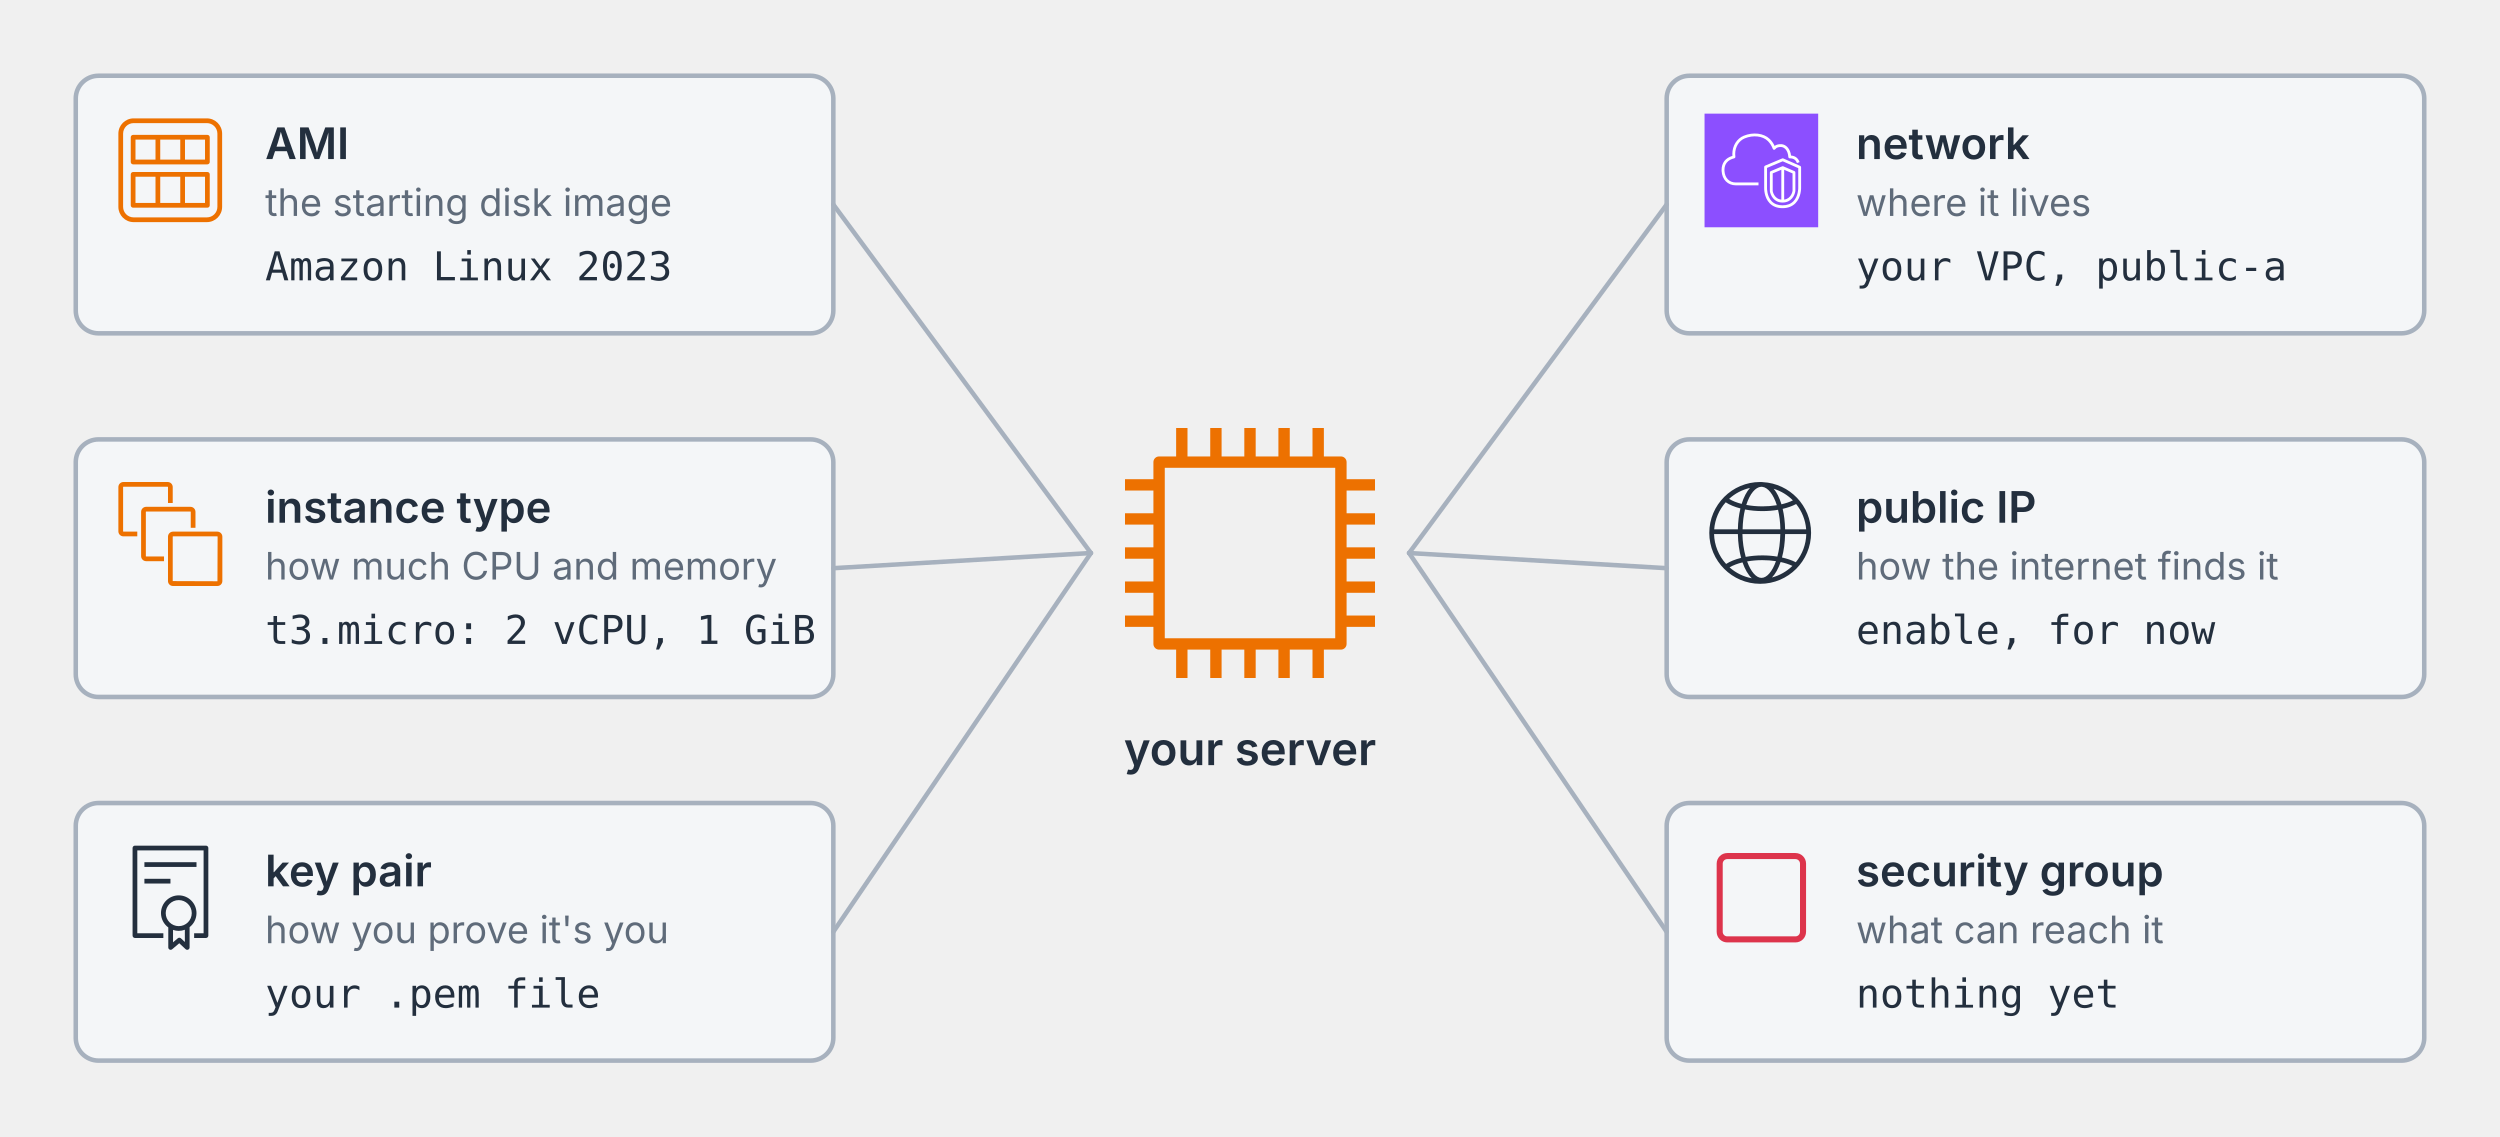
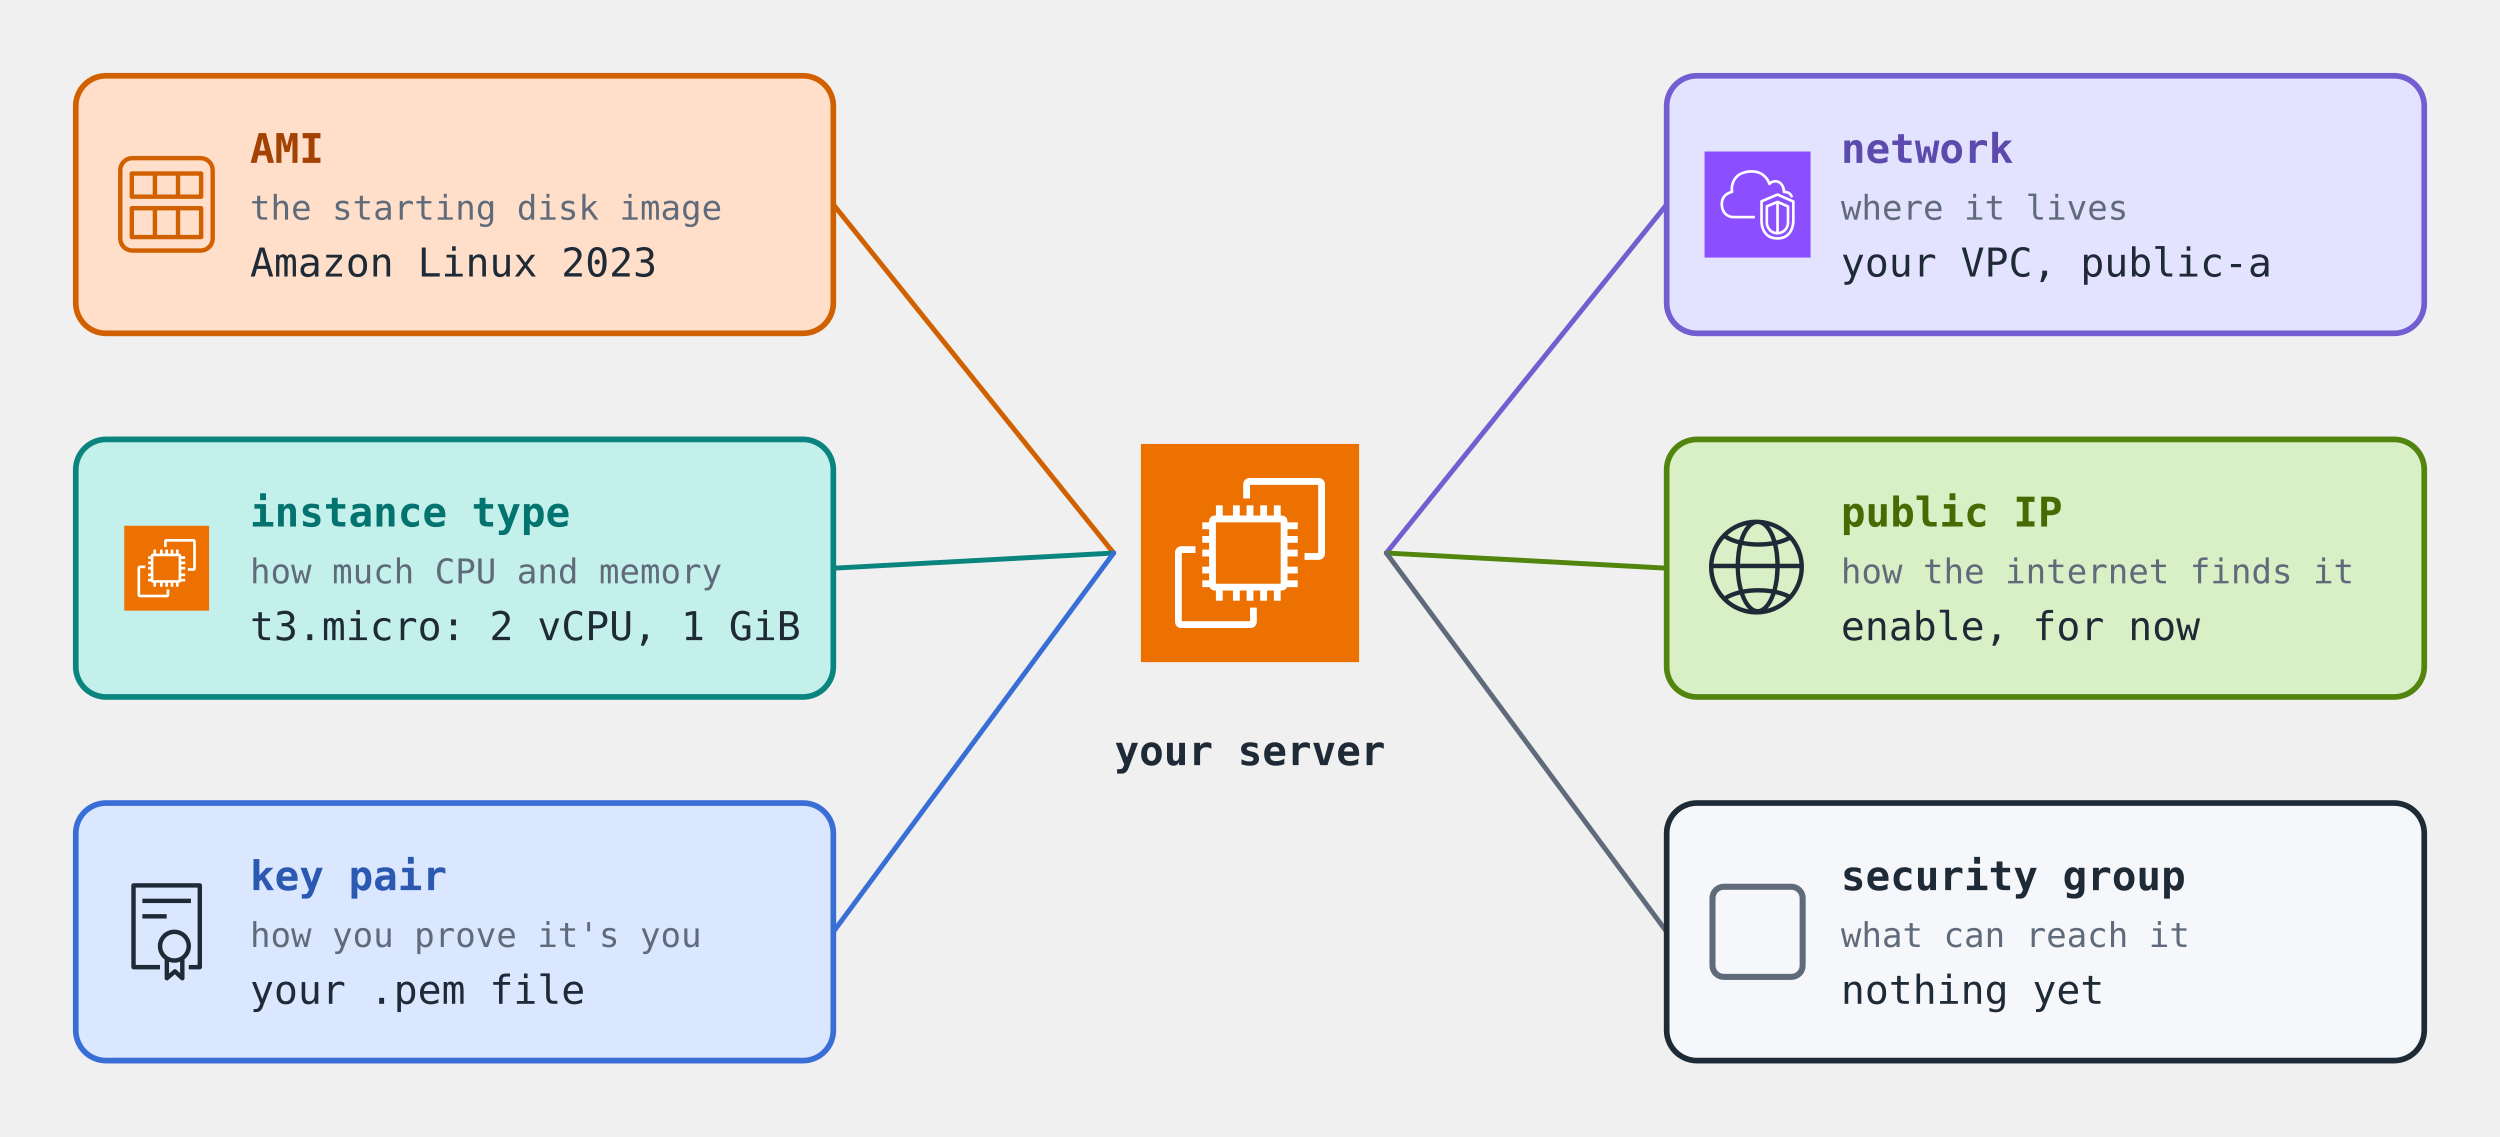
<svg xmlns="http://www.w3.org/2000/svg" class="dg" viewBox="0 0 660 300">
-   <style>.dg text{font-family:Inter,'Amazon Ember',Arial,Helvetica,sans-serif}.dg .mono{font-family:'JetBrains Mono',ui-monospace,Menlo,Consolas,monospace}.dg .f-ink{fill:var(--dg-ink,#232F3E)}.dg .s-ink{stroke:var(--dg-ink,#232F3E)}.dg .f-sub{fill:var(--dg-sub,#5F6B7A)}.dg .s-sub{stroke:var(--dg-sub,#5F6B7A)}.dg .f-faint{fill:var(--dg-faint,#A7B1BE)}.dg .s-faint{stroke:var(--dg-faint,#A7B1BE)}.dg .f-line{fill:var(--dg-line,#232F3E)}.dg .s-line{stroke:var(--dg-line,#232F3E)}.dg .f-surface{fill:var(--dg-surface,#F4F6F8)}.dg .s-surface{stroke:var(--dg-surface,#F4F6F8)}.dg .f-panel{fill:var(--dg-panel,#FFFFFF)}.dg .s-panel{stroke:var(--dg-panel,#FFFFFF)}.dg .f-net{fill:var(--dg-net,#8C4FFF)}.dg .s-net{stroke:var(--dg-net,#8C4FFF)}.dg .f-cmp{fill:var(--dg-cmp,#ED7100)}.dg .s-cmp{stroke:var(--dg-cmp,#ED7100)}.dg .f-pub{fill:var(--dg-pub,#7AA116)}.dg .s-pub{stroke:var(--dg-pub,#7AA116)}.dg .f-priv{fill:var(--dg-priv,#00A4A6)}.dg .s-priv{stroke:var(--dg-priv,#00A4A6)}.dg .f-sec{fill:var(--dg-sec,#DD344C)}.dg .s-sec{stroke:var(--dg-sec,#DD344C)}.dg .f-db{fill:var(--dg-db,#C925D1)}.dg .s-db{stroke:var(--dg-db,#C925D1)}.dg .f-you{fill:var(--dg-you,#3B62D4)}.dg .s-you{stroke:var(--dg-you,#3B62D4)}.dg .f-ok{fill:var(--dg-ok,#037F0C)}.dg .s-ok{stroke:var(--dg-ok,#037F0C)}.dg .f-bad{fill:var(--dg-bad,#D91515)}.dg .s-bad{stroke:var(--dg-bad,#D91515)}.dg .f-pubtint{fill:var(--dg-pubtint,#F2F6E8)}.dg .s-pubtint{stroke:var(--dg-pubtint,#F2F6E8)}.dg .f-privtint{fill:var(--dg-privtint,#E6F6F7)}.dg .s-privtint{stroke:var(--dg-privtint,#E6F6F7)}.dg .f-youtint{fill:var(--dg-youtint,#EEF2FC)}.dg .s-youtint{stroke:var(--dg-youtint,#EEF2FC)}.dg .f-nettint{fill:var(--dg-nettint,#F3EEFF)}.dg .s-nettint{stroke:var(--dg-nettint,#F3EEFF)}.dg .f-badtint{fill:var(--dg-badtint,#FDECEC)}.dg .s-badtint{stroke:var(--dg-badtint,#FDECEC)}</style>
-   <g transform="translate(294.00 110.00) scale(1.5)">
-     <path class="f-cmp" fill-rule="evenodd" d="M9 39h30V9H9zm37-26v-2h-5V8a1 1 0 0 0-1-1h-3V2h-2v5h-4V2h-2v5h-4V2h-2v5h-4V2h-2v5h-4V2h-2v5H8a1 1 0 0 0-1 1v3H2v2h5v4H2v2h5v4H2v2h5v4H2v2h5v4H2v2h5v3a1 1 0 0 0 1 1h3v5h2v-5h4v5h2v-5h4v5h2v-5h4v5h2v-5h4v5h2v-5h3a1 1 0 0 0 1-1v-3h5v-2h-5v-4h5v-2h-5v-4h5v-2h-5v-4h5v-2h-5v-4z" />
+   <style>.dg text{font-family:Inter,'Amazon Ember',Arial,Helvetica,sans-serif}.dg .mono{font-family:'JetBrains Mono',ui-monospace,Menlo,Consolas,monospace}.dg .f-ink{fill:var(--dg-ink,#1F2A37)}.dg .s-ink{stroke:var(--dg-ink,#1F2A37)}.dg .f-ink2{fill:var(--dg-ink2,#3E4C5E)}.dg .s-ink2{stroke:var(--dg-ink2,#3E4C5E)}.dg .f-sub{fill:var(--dg-sub,#5F6B7A)}.dg .s-sub{stroke:var(--dg-sub,#5F6B7A)}.dg .f-mute{fill:var(--dg-mute,#6B7A8F)}.dg .s-mute{stroke:var(--dg-mute,#6B7A8F)}.dg .f-faint{fill:var(--dg-faint,#A7B1BE)}.dg .s-faint{stroke:var(--dg-faint,#A7B1BE)}.dg .f-line{fill:var(--dg-line,#475569)}.dg .s-line{stroke:var(--dg-line,#475569)}.dg .f-edge{fill:var(--dg-edge,#A3B1C2)}.dg .s-edge{stroke:var(--dg-edge,#A3B1C2)}.dg .f-edge2{fill:var(--dg-edge2,#D3DBE5)}.dg .s-edge2{stroke:var(--dg-edge2,#D3DBE5)}.dg .f-surface{fill:var(--dg-surface,#F5F7FA)}.dg .s-surface{stroke:var(--dg-surface,#F5F7FA)}.dg .f-panel{fill:var(--dg-panel,#FFFFFF)}.dg .s-panel{stroke:var(--dg-panel,#FFFFFF)}.dg .f-well{fill:var(--dg-well,#FFFFFF)}.dg .s-well{stroke:var(--dg-well,#FFFFFF)}.dg .f-body{fill:var(--dg-body,#F5F8FB)}.dg .s-body{stroke:var(--dg-body,#F5F8FB)}.dg .f-bodytop{fill:var(--dg-bodytop,#E9EEF4)}.dg .s-bodytop{stroke:var(--dg-bodytop,#E9EEF4)}.dg .f-bodyside{fill:var(--dg-bodyside,#DCE3EB)}.dg .s-bodyside{stroke:var(--dg-bodyside,#DCE3EB)}.dg .f-net{fill:var(--dg-net,#735ED1)}.dg .s-net{stroke:var(--dg-net,#735ED1)}.dg .f-cmp{fill:var(--dg-cmp,#D16100)}.dg .s-cmp{stroke:var(--dg-cmp,#D16100)}.dg .f-priv{fill:var(--dg-priv,#0A847F)}.dg .s-priv{stroke:var(--dg-priv,#0A847F)}.dg .f-pub{fill:var(--dg-pub,#51850E)}.dg .s-pub{stroke:var(--dg-pub,#51850E)}.dg .f-sec{fill:var(--dg-sec,#C43E45)}.dg .s-sec{stroke:var(--dg-sec,#C43E45)}.dg .f-db{fill:var(--dg-db,#A14DA7)}.dg .s-db{stroke:var(--dg-db,#A14DA7)}.dg .f-you{fill:var(--dg-you,#396ED6)}.dg .s-you{stroke:var(--dg-you,#396ED6)}.dg .f-ok{fill:var(--dg-ok,#178950)}.dg .s-ok{stroke:var(--dg-ok,#178950)}.dg .f-bad{fill:var(--dg-bad,#C03D69)}.dg .s-bad{stroke:var(--dg-bad,#C03D69)}.dg .f-nettint{fill:var(--dg-nettint,#E4E3FF)}.dg .s-nettint{stroke:var(--dg-nettint,#E4E3FF)}.dg .f-cmptint{fill:var(--dg-cmptint,#FFDFC9)}.dg .s-cmptint{stroke:var(--dg-cmptint,#FFDFC9)}.dg .f-privtint{fill:var(--dg-privtint,#C4F0EB)}.dg .s-privtint{stroke:var(--dg-privtint,#C4F0EB)}.dg .f-pubtint{fill:var(--dg-pubtint,#D9EFC5)}.dg .s-pubtint{stroke:var(--dg-pubtint,#D9EFC5)}.dg .f-sectint{fill:var(--dg-sectint,#FFDDDB)}.dg .s-sectint{stroke:var(--dg-sectint,#FFDDDB)}.dg .f-dbtint{fill:var(--dg-dbtint,#FCD9FD)}.dg .s-dbtint{stroke:var(--dg-dbtint,#FCD9FD)}.dg .f-youtint{fill:var(--dg-youtint,#DAE7FE)}.dg .s-youtint{stroke:var(--dg-youtint,#DAE7FE)}.dg .f-oktint{fill:var(--dg-oktint,#CDF0D7)}.dg .s-oktint{stroke:var(--dg-oktint,#CDF0D7)}.dg .f-pubarea{fill:var(--dg-pubarea,#EAF8E0)}.dg .s-pubarea{stroke:var(--dg-pubarea,#EAF8E0)}.dg .f-privarea{fill:var(--dg-privarea,#DBF7F4)}.dg .s-privarea{stroke:var(--dg-privarea,#DBF7F4)}.dg .f-badtint{fill:var(--dg-badtint,#FFDCE3)}.dg .s-badtint{stroke:var(--dg-badtint,#FFDCE3)}.dg .f-netcard{fill:var(--dg-netcard,#E4E3FF)}.dg .s-netcard{stroke:var(--dg-netcard,#E4E3FF)}.dg .f-netcardb{fill:var(--dg-netcardb,#E4E3FF)}.dg .s-netcardb{stroke:var(--dg-netcardb,#E4E3FF)}.dg .f-cmpcard{fill:var(--dg-cmpcard,#FFDFC9)}.dg .s-cmpcard{stroke:var(--dg-cmpcard,#FFDFC9)}.dg .f-cmpcardb{fill:var(--dg-cmpcardb,#FFDFC9)}.dg .s-cmpcardb{stroke:var(--dg-cmpcardb,#FFDFC9)}.dg .f-privcard{fill:var(--dg-privcard,#C4F0EB)}.dg .s-privcard{stroke:var(--dg-privcard,#C4F0EB)}.dg .f-privcardb{fill:var(--dg-privcardb,#C4F0EB)}.dg .s-privcardb{stroke:var(--dg-privcardb,#C4F0EB)}.dg .f-pubcard{fill:var(--dg-pubcard,#D9EFC5)}.dg .s-pubcard{stroke:var(--dg-pubcard,#D9EFC5)}.dg .f-pubcardb{fill:var(--dg-pubcardb,#D9EFC5)}.dg .s-pubcardb{stroke:var(--dg-pubcardb,#D9EFC5)}.dg .f-seccard{fill:var(--dg-seccard,#FFDDDB)}.dg .s-seccard{stroke:var(--dg-seccard,#FFDDDB)}.dg .f-seccardb{fill:var(--dg-seccardb,#FFDDDB)}.dg .s-seccardb{stroke:var(--dg-seccardb,#FFDDDB)}.dg .f-dbcard{fill:var(--dg-dbcard,#FCD9FD)}.dg .s-dbcard{stroke:var(--dg-dbcard,#FCD9FD)}.dg .f-dbcardb{fill:var(--dg-dbcardb,#FCD9FD)}.dg .s-dbcardb{stroke:var(--dg-dbcardb,#FCD9FD)}.dg .f-youcard{fill:var(--dg-youcard,#DAE7FE)}.dg .s-youcard{stroke:var(--dg-youcard,#DAE7FE)}.dg .f-youcardb{fill:var(--dg-youcardb,#DAE7FE)}.dg .s-youcardb{stroke:var(--dg-youcardb,#DAE7FE)}.dg .f-okcard{fill:var(--dg-okcard,#CDF0D7)}.dg .s-okcard{stroke:var(--dg-okcard,#CDF0D7)}.dg .f-okcardb{fill:var(--dg-okcardb,#CDF0D7)}.dg .s-okcardb{stroke:var(--dg-okcardb,#CDF0D7)}.dg .f-badcard{fill:var(--dg-badcard,#FFDCE3)}.dg .s-badcard{stroke:var(--dg-badcard,#FFDCE3)}.dg .f-badcardb{fill:var(--dg-badcardb,#FFDCE3)}.dg .s-badcardb{stroke:var(--dg-badcardb,#FFDCE3)}.dg text.f-net{fill:var(--dg-net-text,#5C4AAC)}.dg text.f-cmp{fill:var(--dg-cmp-text,#A34202)}.dg text.f-priv{fill:var(--dg-priv-text,#02736E)}.dg text.f-pub{fill:var(--dg-pub-text,#456B02)}.dg text.f-sec{fill:var(--dg-sec-text,#A12F35)}.dg text.f-db{fill:var(--dg-db-text,#86398B)}.dg text.f-you{fill:var(--dg-you-text,#2B58B1)}.dg text.f-ok{fill:var(--dg-ok-text,#02703F)}.dg text.f-bad{fill:var(--dg-bad-text,#9E2D54)}</style>
+   <g transform="translate(301.20 117.20) scale(0.9)">
+     <g fill="none" fill-rule="evenodd">
+       <path fill="#ed7100" d="M0 0h64v64H0z" />
+       <path fill="#fff" d="M22 41h19V23H22zm21-18h3v2h-3v2h3v2h-3v2h3v2h-3v3h3v2h-3v2h3v2h-3.137c-.255.587-.84 1-1.519 1H41v3h-2v-3h-2v3h-2v-3h-2v3h-2v-3h-2v3h-2v-3h-3v3h-2v-3h-.344a1.66 1.66 0 0 1-1.519-1H18v-2h2v-2h-2v-2h2v-3h-2v-2h2v-2h-2v-2h2v-2h-2v-2h2v-.344c0-.913.743-1.656 1.656-1.656H22v-3h2v3h3v-3h2v3h2v-3h2v3h2v-3h2v3h2v-3h2v3h.344c.913 0 1.656.743 1.656 1.656zM32 52H12V32h4v-2h-4.157A1.845 1.845 0 0 0 10 31.843v20.314c0 1.016.826 1.843 1.843 1.843h20.314A1.845 1.845 0 0 0 34 52.157V48h-2zm22-40.157v20.314A1.845 1.845 0 0 1 52.157 34H48v-2h4V12H32v4h-2v-4.157c0-1.016.826-1.843 1.843-1.843h20.314c1.017 0 1.843.827 1.843 1.843" />
+     </g>
  </g>
-   <text x="330" y="202" class="f-ink" font-size="12" font-weight="600" text-anchor="middle">your server</text>
-   <rect x="20" y="20" width="200" height="68" rx="6" class="s-faint f-surface" stroke-width="1.2" />
-   <g transform="translate(30.00 30.00) scale(0.625)">
+   <text x="330" y="202" class="f-ink mono" font-size="10.8" font-weight="600" text-anchor="middle">your server</text>
+   <path d="M220 54 L294 146" class="s-cmp" fill="none" stroke-width="1.3" stroke-linejoin="round" stroke-linecap="round" />
+   <rect x="20" y="20" width="200" height="68" rx="8" class="s-cmp f-cmptint" stroke-width="1.5" />
+   <g transform="translate(30.00 40.00) scale(0.5833)">
    <path class="f-cmp" fill-rule="evenodd" d="M30.143 37.727h8.456V26.656h-8.456zm-20.914 0h8.457V26.656H9.229zm10.457 0h8.457V26.656h-8.457zm19.913-13.071H8.229a1 1 0 0 0-1 1v13.071a1 1 0 0 0 1 1h31.37a1 1 0 0 0 1-1V25.656a1 1 0 0 0-1-1m-9.456-5.228h8.456v-8.457h-8.456zm-20.914 0h8.457v-8.457H9.229zm10.457 0h8.457v-8.457h-8.457zM39.599 8.971H8.229a1 1 0 0 0-1 1v10.457a1 1 0 0 0 1 1h31.37a1 1 0 0 0 1-1V9.971a1 1 0 0 0-1-1m4.228 30.408a4.45 4.45 0 0 1-4.447 4.448H8.448A4.453 4.453 0 0 1 4 39.379V8.448A4.453 4.453 0 0 1 8.448 4H39.38a4.45 4.45 0 0 1 4.447 4.448zM39.38 2H8.448A6.455 6.455 0 0 0 2 8.448v30.931a6.456 6.456 0 0 0 6.448 6.448H39.38a6.455 6.455 0 0 0 6.447-6.448V8.448A6.454 6.454 0 0 0 39.38 2" />
  </g>
-   <text x="70" y="42" class="f-ink" font-size="11.5" font-weight="600" text-anchor="start">AMI</text>
-   <text x="70" y="57" class="f-sub" font-size="10" font-weight="400" text-anchor="start">the starting disk image</text>
-   <text x="70" y="74" class="f-ink mono" font-size="10.5" font-weight="400" text-anchor="start">Amazon Linux 2023</text>
-   <path d="M220 54 L 288 146" class="s-faint" fill="none" stroke-width="1.2" stroke-linejoin="round" stroke-linecap="round" />
-   <rect x="20" y="116" width="200" height="68" rx="6" class="s-faint f-surface" stroke-width="1.2" />
-   <g transform="translate(30.00 126.00) scale(0.625)">
-     <path class="f-cmp" fill-rule="evenodd" d="M4.131 22.96h5.855v2H4.131A2.133 2.133 0 0 1 2 22.829V4.131C2 2.956 2.956 2 4.131 2h18.698c1.175 0 2.131.956 2.131 2.131v6.729h-2V4.131A.13.13 0 0 0 22.829 4H4.131A.13.13 0 0 0 4 4.131v18.698c0 .072.059.131.131.131m9.606 10.48h7.542v2h-7.542a2.133 2.133 0 0 1-2.13-2.13v-18.7c0-1.174.956-2.13 2.13-2.13h18.699c1.174 0 2.131.956 2.131 2.13v6.73h-2v-6.73a.13.13 0 0 0-.131-.13H13.737a.13.13 0 0 0-.13.13v18.7c0 .072.058.13.13.13M43.85 43.92l-18.89-.07V25.091c0-.072.059-.131.131-.131h18.698c.072 0 .131.059.131.131zm-.061-20.96H25.091a2.133 2.133 0 0 0-2.131 2.131V43.85c0 1.141.929 2.07 2.07 2.07h18.82c1.141 0 2.07-.929 2.07-2.07V25.091a2.133 2.133 0 0 0-2.131-2.131" />
+   <text x="66" y="43.0" class="f-cmp mono" font-size="10.8" font-weight="600" text-anchor="start">AMI</text>
+   <text x="66" y="58.0" class="f-sub mono" font-size="9.0" font-weight="400" text-anchor="start">the starting disk image</text>
+   <text x="66" y="73.0" class="f-ink mono" font-size="10.5" font-weight="400" text-anchor="start">Amazon Linux 2023</text>
+   <path d="M220 150 L294 146" class="s-priv" fill="none" stroke-width="1.3" stroke-linejoin="round" stroke-linecap="round" />
+   <rect x="20" y="116" width="200" height="68" rx="8" class="s-priv f-privtint" stroke-width="1.5" />
+   <g transform="translate(32.80 138.80) scale(0.35)">
+     <g fill="none" fill-rule="evenodd">
+       <path fill="#ed7100" d="M0 0h64v64H0z" />
+       <path fill="#fff" d="M22 41h19V23H22zm21-18h3v2h-3v2h3v2h-3v2h3v2h-3v3h3v2h-3v2h3v2h-3.137c-.255.587-.84 1-1.519 1H41v3h-2v-3h-2v3h-2v-3h-2v3h-2v-3h-2v3h-2v-3h-3v3h-2v-3h-.344a1.66 1.66 0 0 1-1.519-1H18v-2h2v-2h-2v-2h2v-3h-2v-2h2v-2h-2v-2h2v-2h-2v-2h2v-.344c0-.913.743-1.656 1.656-1.656H22v-3h2v3h3v-3h2v3h2v-3h2v3h2v-3h2v3h2v-3h2v3h.344c.913 0 1.656.743 1.656 1.656zM32 52H12V32h4v-2h-4.157A1.845 1.845 0 0 0 10 31.843v20.314c0 1.016.826 1.843 1.843 1.843h20.314A1.845 1.845 0 0 0 34 52.157V48h-2zm22-40.157v20.314A1.845 1.845 0 0 1 52.157 34H48v-2h4V12H32v4h-2v-4.157c0-1.016.826-1.843 1.843-1.843h20.314c1.017 0 1.843.827 1.843 1.843" />
+     </g>
  </g>
-   <text x="70" y="138" class="f-ink" font-size="11.5" font-weight="600" text-anchor="start">instance type</text>
-   <text x="70" y="153" class="f-sub" font-size="10" font-weight="400" text-anchor="start">how much CPU and memory</text>
-   <text x="70" y="170" class="f-ink mono" font-size="10.5" font-weight="400" text-anchor="start">t3.micro: 2 vCPU, 1 GiB</text>
-   <path d="M220 150 L 288 146" class="s-faint" fill="none" stroke-width="1.2" stroke-linejoin="round" stroke-linecap="round" />
-   <rect x="20" y="212" width="200" height="68" rx="6" class="s-faint f-surface" stroke-width="1.2" />
-   <g transform="translate(30.00 222.00) scale(0.625)">
+   <text x="66" y="139.0" class="f-priv mono" font-size="10.8" font-weight="600" text-anchor="start">instance type</text>
+   <text x="66" y="154.0" class="f-sub mono" font-size="9.0" font-weight="400" text-anchor="start">how much CPU and memory</text>
+   <text x="66" y="169.0" class="f-ink mono" font-size="10.5" font-weight="400" text-anchor="start">t3.micro: 2 vCPU, 1 GiB</text>
+   <path d="M220 246 L294 146" class="s-you" fill="none" stroke-width="1.3" stroke-linejoin="round" stroke-linecap="round" />
+   <rect x="20" y="212" width="200" height="68" rx="8" class="s-you f-youtint" stroke-width="1.5" />
+   <g transform="translate(30.00 232.00) scale(0.5833)">
    <path class="f-ink" fill-rule="evenodd" d="M13 18h11v-2H13zm0-7h22V9H13zm17.083 26.532A7.5 7.5 0 0 1 27.5 38a7.5 7.5 0 0 1-2.417-.407v5.247l2.021-1.714a1 1 0 0 1 1.329.032l1.65 1.541zM27.5 36c3.032 0 5.5-2.467 5.5-5.5S30.532 25 27.5 25a5.506 5.506 0 0 0-5.5 5.5c0 3.033 2.468 5.5 5.5 5.5m4.583.424V45a1 1 0 0 1-1.683.731l-2.681-2.504-2.99 2.536A1.001 1.001 0 0 1 23.083 45v-8.452A7.49 7.49 0 0 1 20 30.5c0-4.136 3.364-7.5 7.5-7.5s7.5 3.364 7.5 7.5a7.49 7.49 0 0 1-2.917 5.924M40 3v37a1 1 0 0 1-1 1h-5v-2h4V4H10v35h11v2H9a1 1 0 0 1-1-1V3a1 1 0 0 1 1-1h30a1 1 0 0 1 1 1" />
  </g>
-   <text x="70" y="234" class="f-ink" font-size="11.5" font-weight="600" text-anchor="start">key pair</text>
-   <text x="70" y="249" class="f-sub" font-size="10" font-weight="400" text-anchor="start">how you prove it's you</text>
-   <text x="70" y="266" class="f-ink mono" font-size="10.5" font-weight="400" text-anchor="start">your .pem file</text>
-   <path d="M220 246 L 288 146" class="s-faint" fill="none" stroke-width="1.2" stroke-linejoin="round" stroke-linecap="round" />
-   <rect x="440" y="20" width="200" height="68" rx="6" class="s-faint f-surface" stroke-width="1.2" />
-   <g transform="translate(450.00 30.00) scale(0.75)">
+   <text x="66" y="235.0" class="f-you mono" font-size="10.8" font-weight="600" text-anchor="start">key pair</text>
+   <text x="66" y="250.0" class="f-sub mono" font-size="9.0" font-weight="400" text-anchor="start">how you prove it's you</text>
+   <text x="66" y="265.0" class="f-ink mono" font-size="10.5" font-weight="400" text-anchor="start">your .pem file</text>
+   <path d="M440 54 L366 146" class="s-net" fill="none" stroke-width="1.3" stroke-linejoin="round" stroke-linecap="round" />
+   <rect x="440" y="20" width="200" height="68" rx="8" class="s-net f-nettint" stroke-width="1.5" />
+   <g transform="translate(450.00 40.00) scale(0.7)">
    <g fill="none" fill-rule="evenodd">
      <path fill="#8c4fff" d="M0 0h40v40H0z" />
      <path fill="#fff" d="m30.97 21.03-2.943-1.264v10.49c2.545-.353 2.932-2.969 2.948-3.088zm-3.943 9.24V19.76l-3.035 1.272v6.201c.013.054.445 2.767 3.035 3.036m.306-11.723a.5.5 0 0 1 .39.001l3.945 1.692a.5.5 0 0 1 .303.46v6.533c-.183 1.447-1.357 4.063-4.527 4.063-3.075 0-4.254-2.612-4.448-3.994l-.004-6.603c0-.2.12-.383.306-.46zm5.65.637-5.461-2.406-5.53 2.327v7.128c-.001.042-.054 2.868 1.657 4.623.917.941 2.194 1.42 3.795 1.42 1.602 0 2.887-.48 3.819-1.423 1.735-1.758 1.72-4.585 1.72-4.613zM31.98 31.55c-1.127 1.144-2.654 1.725-4.536 1.725-1.884 0-3.404-.58-4.517-1.727-2.005-2.063-1.94-5.197-1.935-5.329v-7.446a.5.5 0 0 1 .305-.46l6.035-2.54a.5.5 0 0 1 .396.003l5.956 2.625c.182.08.299.26.299.457v7.375c.002.125.027 3.255-2.003 5.317m-20.988-7.314h8v1h-8c-2.811 0-4.811-2.016-4.98-5.016A4 4 0 0 1 6 19.841c0-2.509 1.318-4.223 3.817-4.979a8 8 0 0 1-.032-.647c0-2.916 1.577-5.445 4.017-6.445 3.298-1.348 7.042-.894 9.106 1.104a8.2 8.2 0 0 1 1.76 2.485c.609-.45 1.4-.66 2.349-.614 1.78.09 3.149 1.713 3.433 4.007 1.498.124 2.485.883 3.01 2.308l-.937.346c-.428-1.157-1.208-1.673-2.531-1.673a.5.5 0 0 1-.5-.47c-.138-2.338-1.406-3.463-2.526-3.519-.945-.053-1.645.22-2.08.791a.5.5 0 0 1-.472.193.5.5 0 0 1-.395-.323 7.4 7.4 0 0 0-1.807-2.814c-1.788-1.73-5.09-2.099-8.031-.895-2.063.845-3.396 3.011-3.396 5.52 0 .272.035.695.066.958a.5.5 0 0 1-.376.544C8.169 16.29 7 17.678 7 19.841c0 .101-.001.201.009.302.14 2.495 1.703 4.093 3.983 4.093" />
    </g>
  </g>
-   <text x="490" y="42" class="f-ink" font-size="11.5" font-weight="600" text-anchor="start">network</text>
-   <text x="490" y="57" class="f-sub" font-size="10" font-weight="400" text-anchor="start">where it lives</text>
-   <text x="490" y="74" class="f-ink mono" font-size="10.5" font-weight="400" text-anchor="start">your VPC, public-a</text>
-   <path d="M440 54 L 372 146" class="s-faint" fill="none" stroke-width="1.2" stroke-linejoin="round" stroke-linecap="round" />
-   <rect x="440" y="116" width="200" height="68" rx="6" class="s-faint f-surface" stroke-width="1.2" />
-   <g transform="translate(450.00 126.00) scale(0.625)">
+   <text x="486" y="43.0" class="f-net mono" font-size="10.8" font-weight="600" text-anchor="start">network</text>
+   <text x="486" y="58.0" class="f-sub mono" font-size="9.0" font-weight="400" text-anchor="start">where it lives</text>
+   <text x="486" y="73.0" class="f-ink mono" font-size="10.5" font-weight="400" text-anchor="start">your VPC, public-a</text>
+   <path d="M440 150 L366 146" class="s-pub" fill="none" stroke-width="1.3" stroke-linejoin="round" stroke-linecap="round" />
+   <rect x="440" y="116" width="200" height="68" rx="8" class="s-pub f-pubtint" stroke-width="1.5" />
+   <g transform="translate(450.00 136.00) scale(0.5833)">
    <path class="f-ink" fill-rule="evenodd" d="M37.322 9.762c-1.385.68-3.02 1.24-4.836 1.657-.822-2.708-1.936-4.942-3.264-6.559a19.5 19.5 0 0 1 8.1 4.902M34.033 22c-.064-3.146-.424-6.068-1.033-8.656 2.153-.501 4.088-1.19 5.693-2.039A19.4 19.4 0 0 1 42.924 22zM32.71 33.883c.781-2.909 1.248-6.264 1.323-9.883h8.941a19.4 19.4 0 0 1-4.431 11.894c-1.645-.847-3.637-1.522-5.833-2.011m-.58 1.913c1.867.405 3.555.957 4.987 1.636a19.5 19.5 0 0 1-8.64 4.9c1.46-1.515 2.708-3.759 3.653-6.536m-16.096.153c1.009 2.909 2.351 5.23 3.922 6.713a19.43 19.43 0 0 1-9.391-4.609c1.468-.874 3.338-1.587 5.469-2.104M14.078 24c.076 3.688.561 7.101 1.368 10.047-2.486.617-4.662 1.487-6.341 2.561A19.4 19.4 0 0 1 4.025 24zm1.073-10.836c-.634 2.631-1.007 5.618-1.073 8.836H4.076a19.4 19.4 0 0 1 4.868-11.431c1.634 1.081 3.762 1.962 6.207 2.595m.522-1.916c-2.073-.531-3.887-1.25-5.3-2.126a19.44 19.44 0 0 1 8.805-4.623c-1.43 1.604-2.628 3.919-3.505 6.749M16.078 22c.065-3.162.428-5.984 1.011-8.396 2.288.443 4.781.682 7.355.682 2.289 0 4.522-.191 6.607-.547.565 2.382.918 5.156.982 8.261zm14.085 13.434c-1.564 4.447-3.879 7.066-6.108 7.066-2.21 0-4.507-2.574-6.071-6.955a38 38 0 0 1 6.46-.545c1.983 0 3.906.157 5.719.434M24.444 33c-2.464 0-4.851.222-7.057.629A39.3 39.3 0 0 1 16 24h16c-.075 3.603-.51 6.811-1.243 9.506A39.6 39.6 0 0 0 24.444 33m.038-28.95c2.267.312 4.583 3.071 6.046 7.751a38 38 0 0 1-6.084.485c-2.397 0-4.708-.213-6.82-.606 1.522-4.781 3.935-7.533 6.263-7.66.2.004.397.02.595.03m.154-1.992c-.193-.022-.384-.058-.581-.058-.063 0-.124.016-.187.019C23.744 2.017 23.624 2 23.5 2 11.645 2 2 11.645 2 23.5S11.645 45 23.5 45 45 35.355 45 23.5c0-11.472-9.039-20.846-20.364-21.442" />
  </g>
-   <text x="490" y="138" class="f-ink" font-size="11.5" font-weight="600" text-anchor="start">public IP</text>
-   <text x="490" y="153" class="f-sub" font-size="10" font-weight="400" text-anchor="start">how the internet finds it</text>
-   <text x="490" y="170" class="f-ink mono" font-size="10.5" font-weight="400" text-anchor="start">enable, for now</text>
-   <path d="M440 150 L 372 146" class="s-faint" fill="none" stroke-width="1.2" stroke-linejoin="round" stroke-linecap="round" />
-   <rect x="440" y="212" width="200" height="68" rx="6" class="s-faint f-surface" stroke-width="1.2" />
-   <rect x="454" y="226" width="22" height="22" rx="2" class="s-sec" fill="none" stroke-width="1.6" />
-   <text x="490" y="234" class="f-ink" font-size="11.5" font-weight="600" text-anchor="start">security group</text>
-   <text x="490" y="249" class="f-sub" font-size="10" font-weight="400" text-anchor="start">what can reach it</text>
-   <text x="490" y="266" class="f-ink mono" font-size="10.5" font-weight="400" text-anchor="start">nothing yet</text>
-   <path d="M440 246 L 372 146" class="s-faint" fill="none" stroke-width="1.2" stroke-linejoin="round" stroke-linecap="round" />
+   <text x="486" y="139.0" class="f-pub mono" font-size="10.8" font-weight="600" text-anchor="start">public IP</text>
+   <text x="486" y="154.0" class="f-sub mono" font-size="9.0" font-weight="400" text-anchor="start">how the internet finds it</text>
+   <text x="486" y="169.0" class="f-ink mono" font-size="10.5" font-weight="400" text-anchor="start">enable, for now</text>
+   <path d="M440 246 L366 146" class="s-sub" fill="none" stroke-width="1.3" stroke-linejoin="round" stroke-linecap="round" />
+   <rect x="440" y="212" width="200" height="68" rx="8" class="s-ink f-surface" stroke-width="1.5" />
+   <rect x="452.1" y="234.1" width="23.8" height="23.8" rx="3" class="s-sub" fill="none" stroke-width="1.6" />
+   <text x="486" y="235.0" class="f-ink mono" font-size="10.8" font-weight="600" text-anchor="start">security group</text>
+   <text x="486" y="250.0" class="f-sub mono" font-size="9.0" font-weight="400" text-anchor="start">what can reach it</text>
+   <text x="486" y="265.0" class="f-ink mono" font-size="10.5" font-weight="400" text-anchor="start">nothing yet</text>
</svg>
